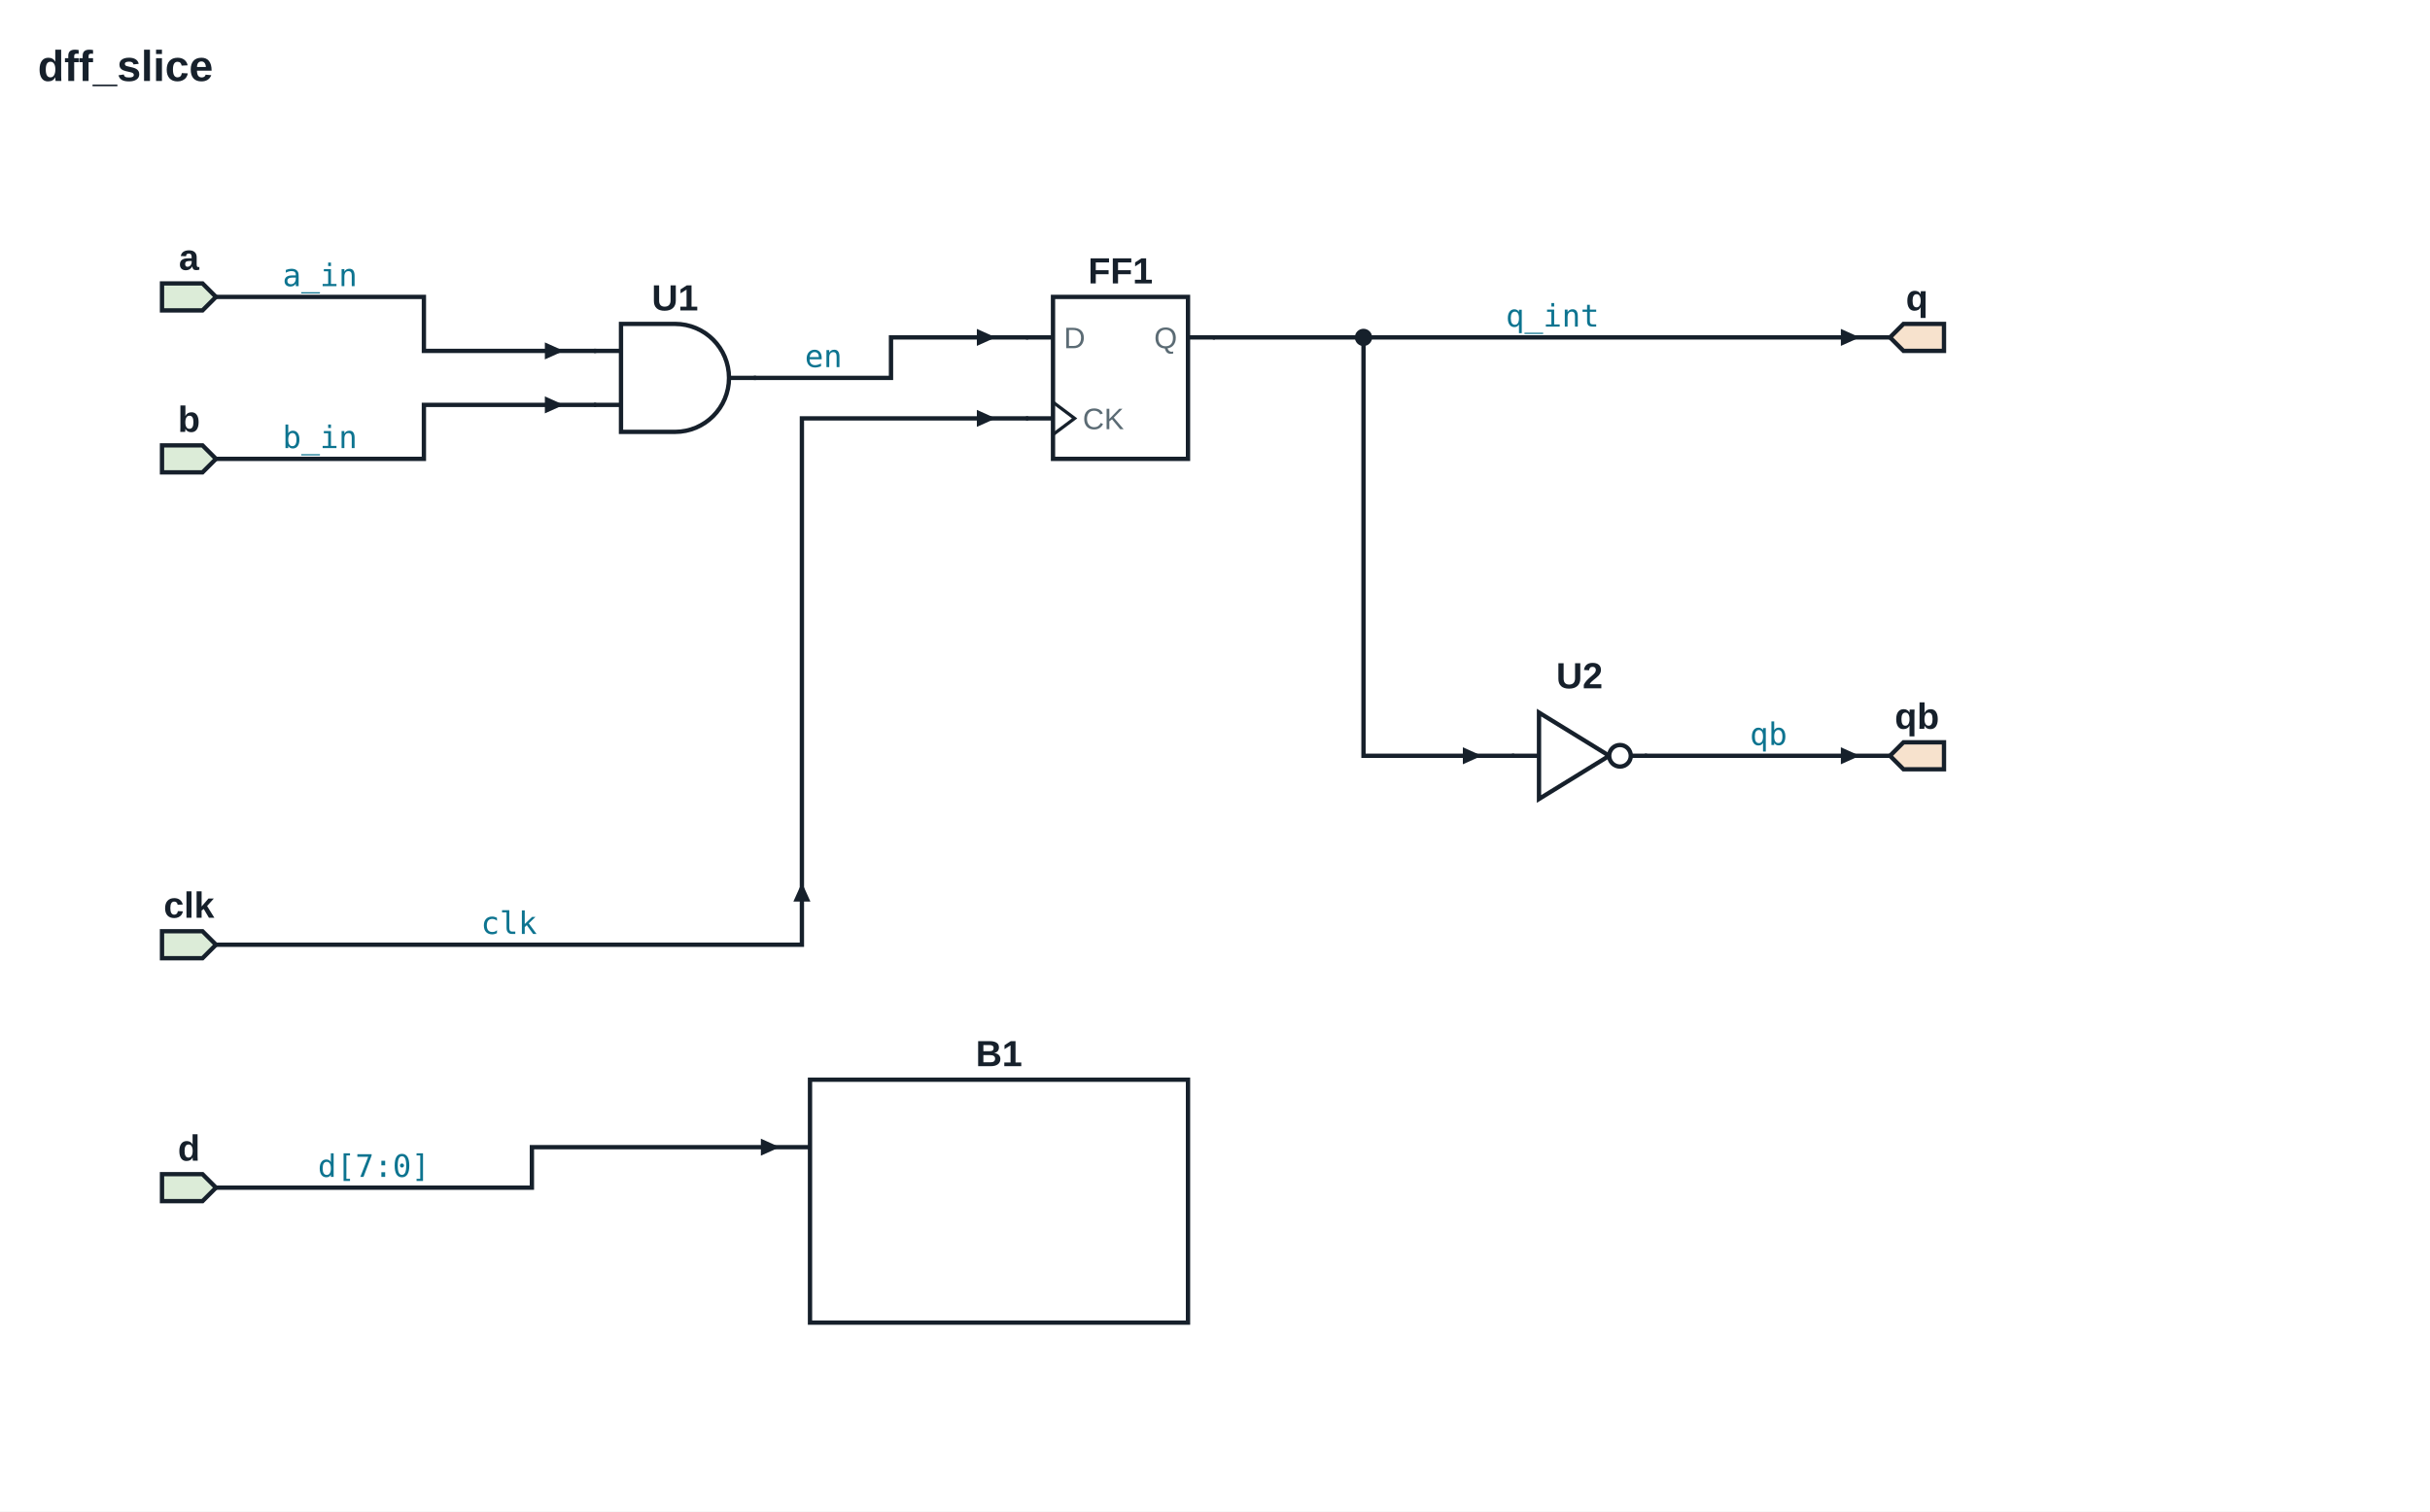
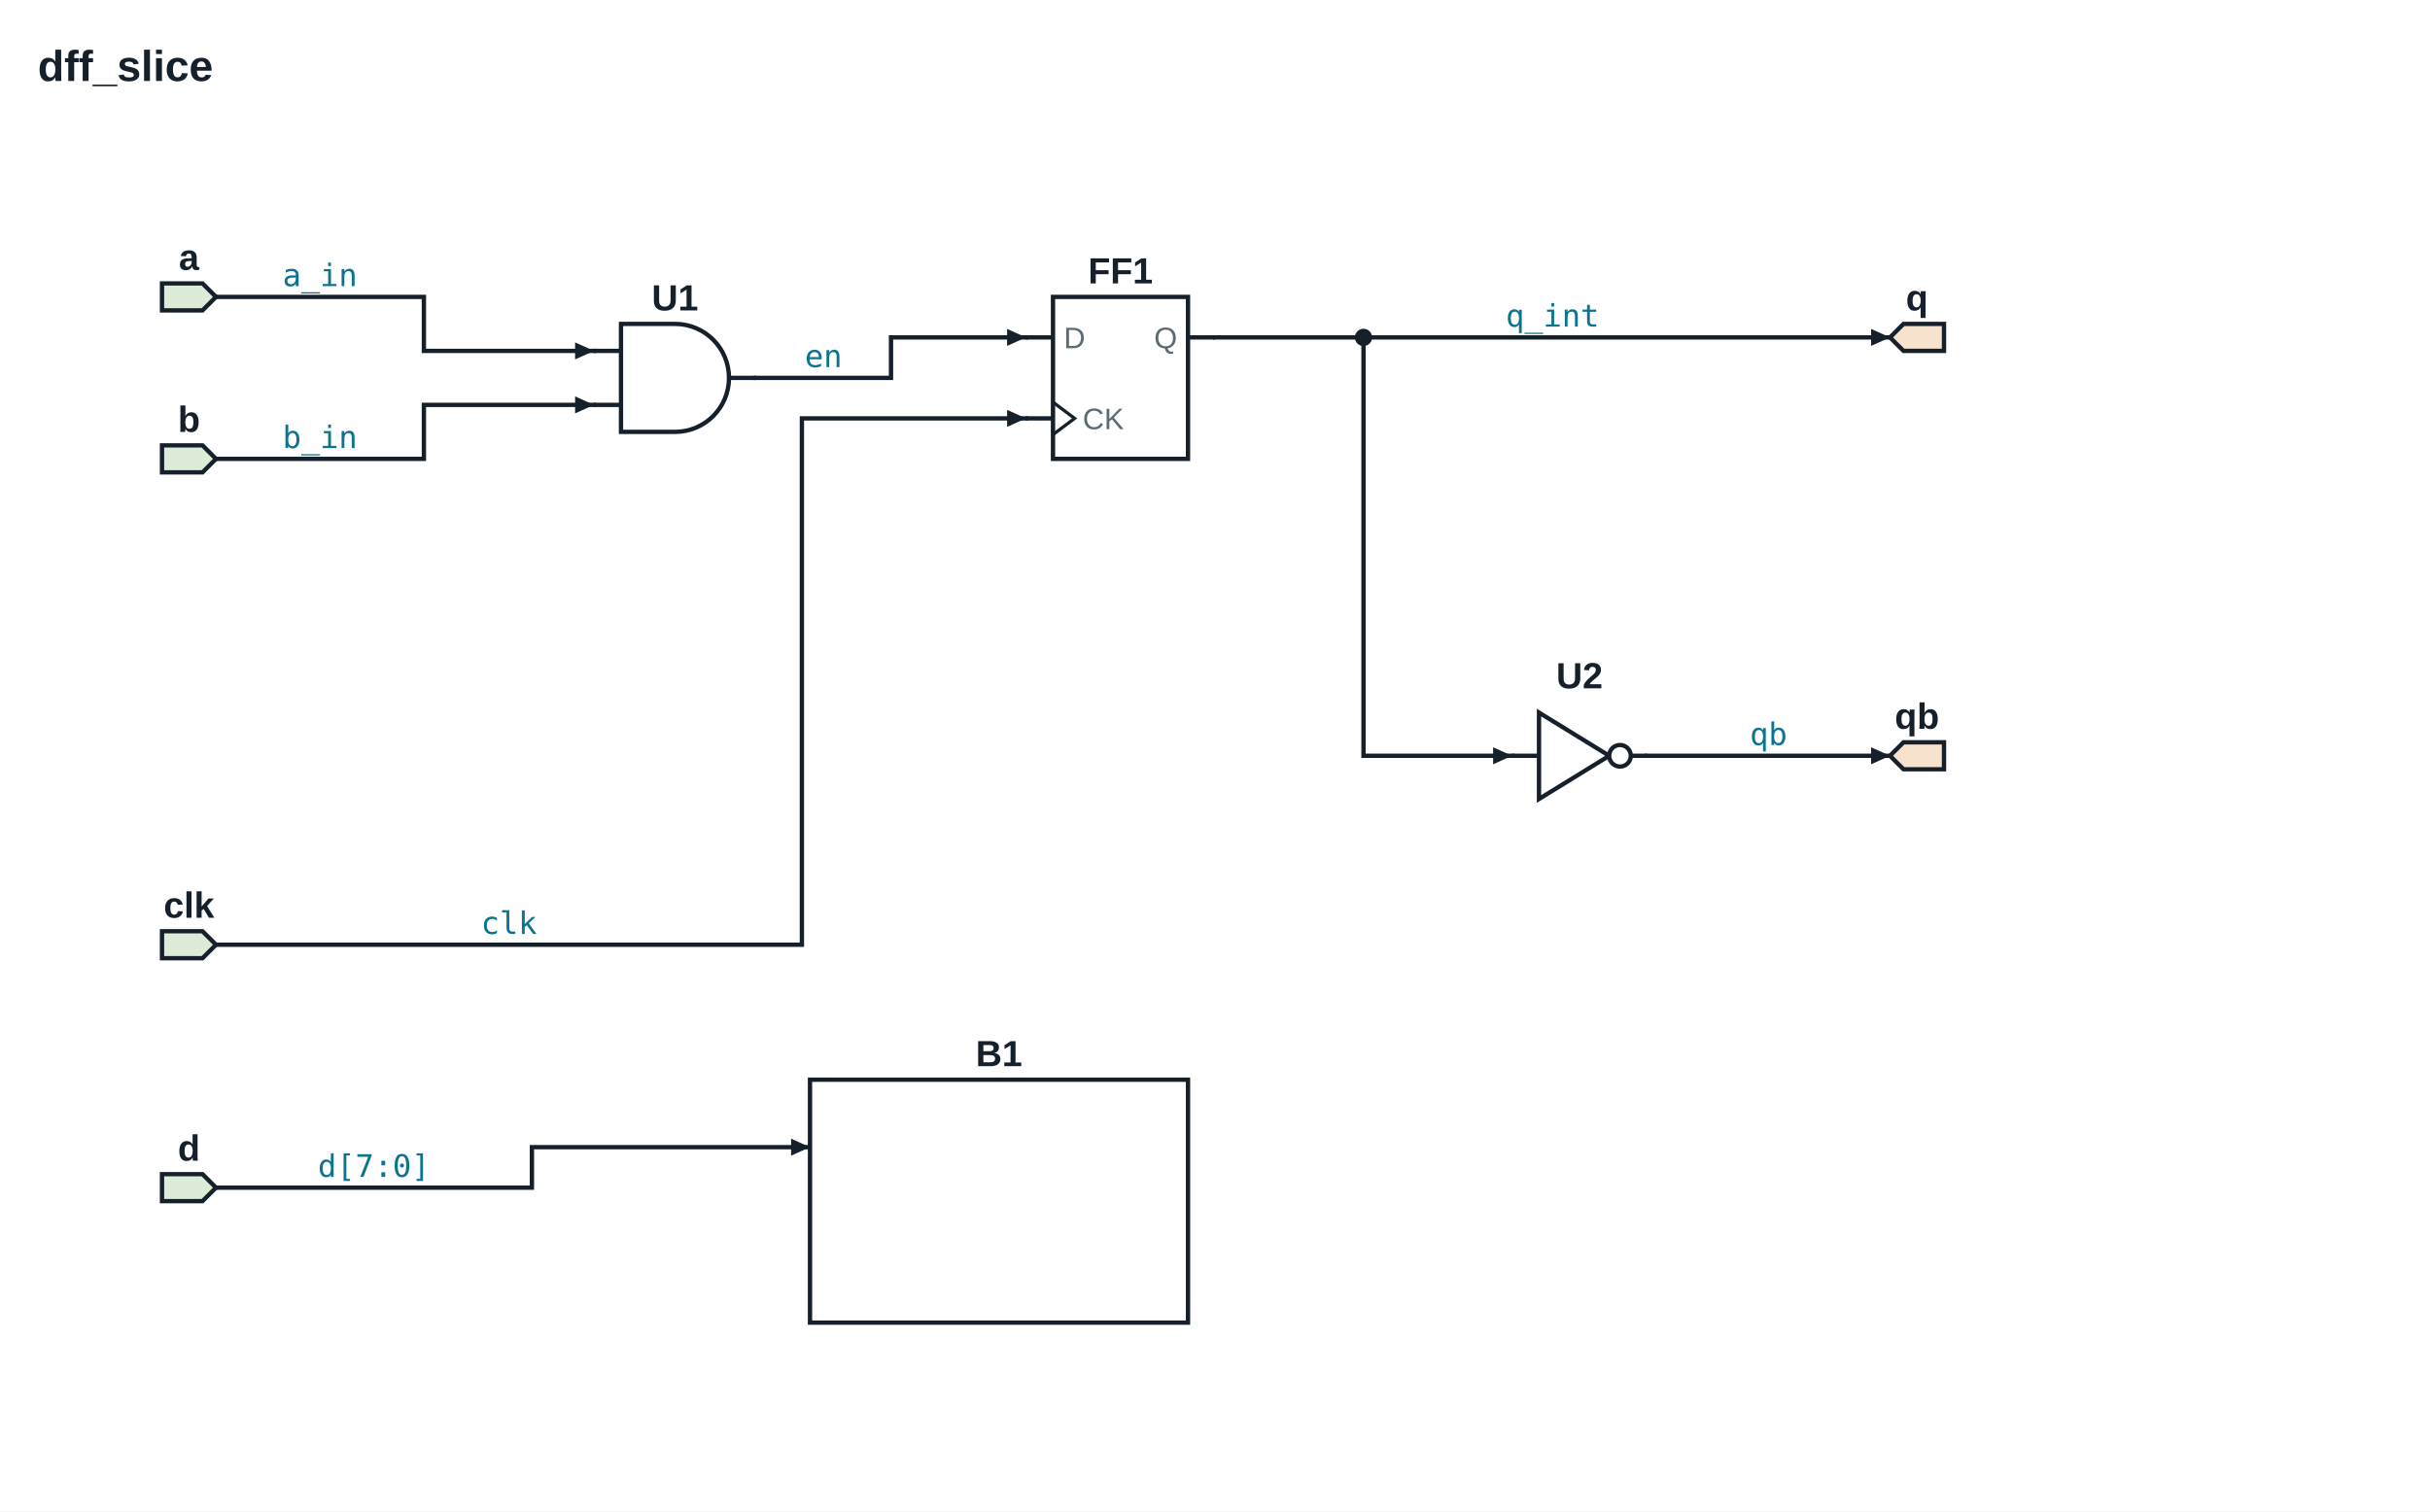
<svg xmlns="http://www.w3.org/2000/svg" width="900" height="560" viewBox="0 0 900 560" font-family="'IBM Plex Sans','IBM Plex Sans Text',Arial,Helvetica,sans-serif">
  <rect x="0" y="0" width="900" height="560" fill="#ffffff" />
  <g class="dl-shapes">
</g>
  <g class="dl-nets">
    <path class="dl-net" data-id="n1" d="M80 110 L157 110 L157 130 L220 130" fill="none" stroke="#16202b" stroke-width="1.6" stroke-linejoin="miter" stroke-linecap="square" />
    <path class="dl-net" data-id="n2" d="M80 170 L157 170 L157 150 L220 150" fill="none" stroke="#16202b" stroke-width="1.6" stroke-linejoin="miter" stroke-linecap="square" />
    <path class="dl-net" data-id="n3" d="M280 140 L330 140 L330 125 L380 125" fill="none" stroke="#16202b" stroke-width="1.6" stroke-linejoin="miter" stroke-linecap="square" />
    <path class="dl-net" data-id="n4" d="M80 350 L297 350 L297 155 L380 155" fill="none" stroke="#16202b" stroke-width="1.6" stroke-linejoin="miter" stroke-linecap="square" />
    <path class="dl-net" data-id="n5" d="M450 125 L700 125 M450 125 L505 125 L505 280 L560 280" fill="none" stroke="#16202b" stroke-width="1.6" stroke-linejoin="miter" stroke-linecap="square" />
    <path class="dl-net" data-id="n7" d="M610 280 L700 280" fill="none" stroke="#16202b" stroke-width="1.6" stroke-linejoin="miter" stroke-linecap="square" />
    <path class="dl-net" data-id="n8" d="M80 440 L197 440 L197 425 L300 425" fill="none" stroke="#16202b" stroke-width="1.6" stroke-linejoin="miter" stroke-linecap="square" />
    <text x="118.5" y="106" text-anchor="middle" font-family="'IBM Plex Mono','DejaVu Sans Mono','Courier New',monospace" font-size="11.5" fill="#0d7490">a_in</text>
    <text x="118.5" y="166" text-anchor="middle" font-family="'IBM Plex Mono','DejaVu Sans Mono','Courier New',monospace" font-size="11.5" fill="#0d7490">b_in</text>
    <text x="305" y="136" text-anchor="middle" font-family="'IBM Plex Mono','DejaVu Sans Mono','Courier New',monospace" font-size="11.5" fill="#0d7490">en</text>
    <text x="188.5" y="346" text-anchor="middle" font-family="'IBM Plex Mono','DejaVu Sans Mono','Courier New',monospace" font-size="11.5" fill="#0d7490">clk</text>
    <text x="575" y="121" text-anchor="middle" font-family="'IBM Plex Mono','DejaVu Sans Mono','Courier New',monospace" font-size="11.5" fill="#0d7490">q_int</text>
    <text x="655" y="276" text-anchor="middle" font-family="'IBM Plex Mono','DejaVu Sans Mono','Courier New',monospace" font-size="11.5" fill="#0d7490">qb</text>
    <text x="138.5" y="436" text-anchor="middle" font-family="'IBM Plex Mono','DejaVu Sans Mono','Courier New',monospace" font-size="11.5" fill="#0d7490">d[7:0]</text>
-     <polygon points="208.8,130 201.8,133.15 201.8,126.85" fill="#16202b" />
-     <polygon points="208.8,150 201.8,153.15 201.8,146.85" fill="#16202b" />
-     <polygon points="368.8,125 361.8,128.15 361.8,121.85" fill="#16202b" />
-     <polygon points="297,327 300.15,334 293.85,334" fill="#16202b" />
-     <polygon points="368.8,155 361.8,158.15 361.8,151.85" fill="#16202b" />
-     <polygon points="688.8,125 681.8,128.15 681.8,121.85" fill="#16202b" />
-     <polygon points="548.8,280 541.8,283.15 541.8,276.85" fill="#16202b" />
-     <polygon points="688.8,280 681.8,283.15 681.8,276.85" fill="#16202b" />
-     <polygon points="288.8,425 281.8,428.15 281.8,421.85" fill="#16202b" />
+     <polygon points="220,130 213,133.15 213,126.85" fill="#16202b" />
+     <polygon points="220,150 213,153.15 213,146.85" fill="#16202b" />
+     <polygon points="380,125 373,128.15 373,121.85" fill="#16202b" />
+     <polygon points="380,155 373,158.15 373,151.85" fill="#16202b" />
+     <polygon points="700,125 693,128.15 693,121.85" fill="#16202b" />
+     <polygon points="560,280 553,283.15 553,276.85" fill="#16202b" />
+     <polygon points="700,280 693,283.15 693,276.85" fill="#16202b" />
+     <polygon points="300,425 293,428.15 293,421.85" fill="#16202b" />
  </g>
  <g class="dl-cells">
    <g class="dl-cell" data-id="pa" data-type="port_in" transform="matrix(1,0,0,1,60,105)">
      <path d="M0 0 H15 L20 5 L15 10 H0 Z" fill="#dcecd8" stroke="#16202b" stroke-width="1.6" />
    </g>
    <text x="70" y="100" text-anchor="middle" font-family="'IBM Plex Sans','IBM Plex Sans Text',Arial,Helvetica,sans-serif" font-size="13.5" font-weight="600" fill="#16202b">a</text>
    <g class="dl-cell" data-id="pb" data-type="port_in" transform="matrix(1,0,0,1,60,165)">
      <path d="M0 0 H15 L20 5 L15 10 H0 Z" fill="#dcecd8" stroke="#16202b" stroke-width="1.6" />
    </g>
    <text x="70" y="160" text-anchor="middle" font-family="'IBM Plex Sans','IBM Plex Sans Text',Arial,Helvetica,sans-serif" font-size="13.5" font-weight="600" fill="#16202b">b</text>
    <g class="dl-cell" data-id="pclk" data-type="port_in" transform="matrix(1,0,0,1,60,345)">
      <path d="M0 0 H15 L20 5 L15 10 H0 Z" fill="#dcecd8" stroke="#16202b" stroke-width="1.6" />
    </g>
    <text x="70" y="340" text-anchor="middle" font-family="'IBM Plex Sans','IBM Plex Sans Text',Arial,Helvetica,sans-serif" font-size="13.5" font-weight="600" fill="#16202b">clk</text>
    <g class="dl-cell" data-id="pd" data-type="port_in" transform="matrix(1,0,0,1,60,435)">
      <path d="M0 0 H15 L20 5 L15 10 H0 Z" fill="#dcecd8" stroke="#16202b" stroke-width="1.6" />
    </g>
    <text x="70" y="430" text-anchor="middle" font-family="'IBM Plex Sans','IBM Plex Sans Text',Arial,Helvetica,sans-serif" font-size="13.5" font-weight="600" fill="#16202b">d</text>
    <g class="dl-cell" data-id="u1" data-type="and2" transform="matrix(1,0,0,1,220,120)">
      <line x1="0" y1="10" x2="10" y2="10" stroke="#16202b" stroke-width="1.6" />
      <line x1="0" y1="30" x2="10" y2="30" stroke="#16202b" stroke-width="1.6" />
      <path d="M10 0 H30 A20 20 0 0 1 30 40 H10 Z" fill="#ffffff" stroke="#16202b" stroke-width="1.6" />
      <line x1="50" y1="20" x2="60" y2="20" stroke="#16202b" stroke-width="1.6" />
    </g>
    <text x="250" y="115" text-anchor="middle" font-family="'IBM Plex Sans','IBM Plex Sans Text',Arial,Helvetica,sans-serif" font-size="13.5" font-weight="600" fill="#16202b">U1</text>
    <g class="dl-cell" data-id="ff1" data-type="dff" transform="matrix(1,0,0,1,380,110)">
      <line x1="0" y1="15" x2="10" y2="15" stroke="#16202b" stroke-width="1.6" />
      <line x1="0" y1="45" x2="10" y2="45" stroke="#16202b" stroke-width="1.6" />
      <rect x="10" y="0" width="50" height="60" fill="#ffffff" stroke="#16202b" stroke-width="1.6" />
      <path d="M10 39 L18 45 L10 51" fill="none" stroke="#16202b" stroke-width="1.2" />
      <line x1="60" y1="15" x2="70" y2="15" stroke="#16202b" stroke-width="1.6" />
    </g>
    <text x="394" y="129" text-anchor="start" font-family="'IBM Plex Sans','IBM Plex Sans Text',Arial,Helvetica,sans-serif" font-size="11" fill="#5b6b74">D</text>
    <text x="401" y="159" text-anchor="start" font-family="'IBM Plex Sans','IBM Plex Sans Text',Arial,Helvetica,sans-serif" font-size="11" fill="#5b6b74">CK</text>
    <text x="436" y="129" text-anchor="end" font-family="'IBM Plex Sans','IBM Plex Sans Text',Arial,Helvetica,sans-serif" font-size="11" fill="#5b6b74">Q</text>
    <text x="415" y="105" text-anchor="middle" font-family="'IBM Plex Sans','IBM Plex Sans Text',Arial,Helvetica,sans-serif" font-size="13.5" font-weight="600" fill="#16202b">FF1</text>
    <g class="dl-cell" data-id="u2" data-type="inv" transform="matrix(1,0,0,1,560,260)">
      <line x1="0" y1="20" x2="10" y2="20" stroke="#16202b" stroke-width="1.6" />
      <path d="M10 4 L10 36 L36 20 Z" fill="#ffffff" stroke="#16202b" stroke-width="1.6" />
      <circle cx="40" cy="20" r="4" fill="#ffffff" stroke="#16202b" stroke-width="1.6" />
      <line x1="44" y1="20" x2="50" y2="20" stroke="#16202b" stroke-width="1.6" />
    </g>
    <text x="585" y="255" text-anchor="middle" font-family="'IBM Plex Sans','IBM Plex Sans Text',Arial,Helvetica,sans-serif" font-size="13.5" font-weight="600" fill="#16202b">U2</text>
    <g class="dl-cell" data-id="b1" data-type="block" transform="matrix(1,0,0,1,300,400)">
      <rect x="0" y="0" width="140" height="90" fill="#ffffff" stroke="#16202b" stroke-width="1.6" />
    </g>
    <text x="370" y="395" text-anchor="middle" font-family="'IBM Plex Sans','IBM Plex Sans Text',Arial,Helvetica,sans-serif" font-size="13.5" font-weight="600" fill="#16202b">B1</text>
    <g class="dl-cell" data-id="pq" data-type="port_out" transform="matrix(1,0,0,1,700,120)">
      <path d="M20 0 H5 L0 5 L5 10 H20 Z" fill="#f7e2cd" stroke="#16202b" stroke-width="1.6" />
    </g>
    <text x="710" y="115" text-anchor="middle" font-family="'IBM Plex Sans','IBM Plex Sans Text',Arial,Helvetica,sans-serif" font-size="13.5" font-weight="600" fill="#16202b">q</text>
    <g class="dl-cell" data-id="pqb" data-type="port_out" transform="matrix(1,0,0,1,700,275)">
      <path d="M20 0 H5 L0 5 L5 10 H20 Z" fill="#f7e2cd" stroke="#16202b" stroke-width="1.6" />
    </g>
    <text x="710" y="270" text-anchor="middle" font-family="'IBM Plex Sans','IBM Plex Sans Text',Arial,Helvetica,sans-serif" font-size="13.5" font-weight="600" fill="#16202b">qb</text>
  </g>
  <g class="dl-junctions">
    <circle cx="505" cy="125" r="3.2" fill="#16202b" />
  </g>
  <text x="14" y="30" font-family="'IBM Plex Sans','IBM Plex Sans Text',Arial,Helvetica,sans-serif" font-size="16" font-weight="600" fill="#16202b">dff_slice</text>
</svg>
